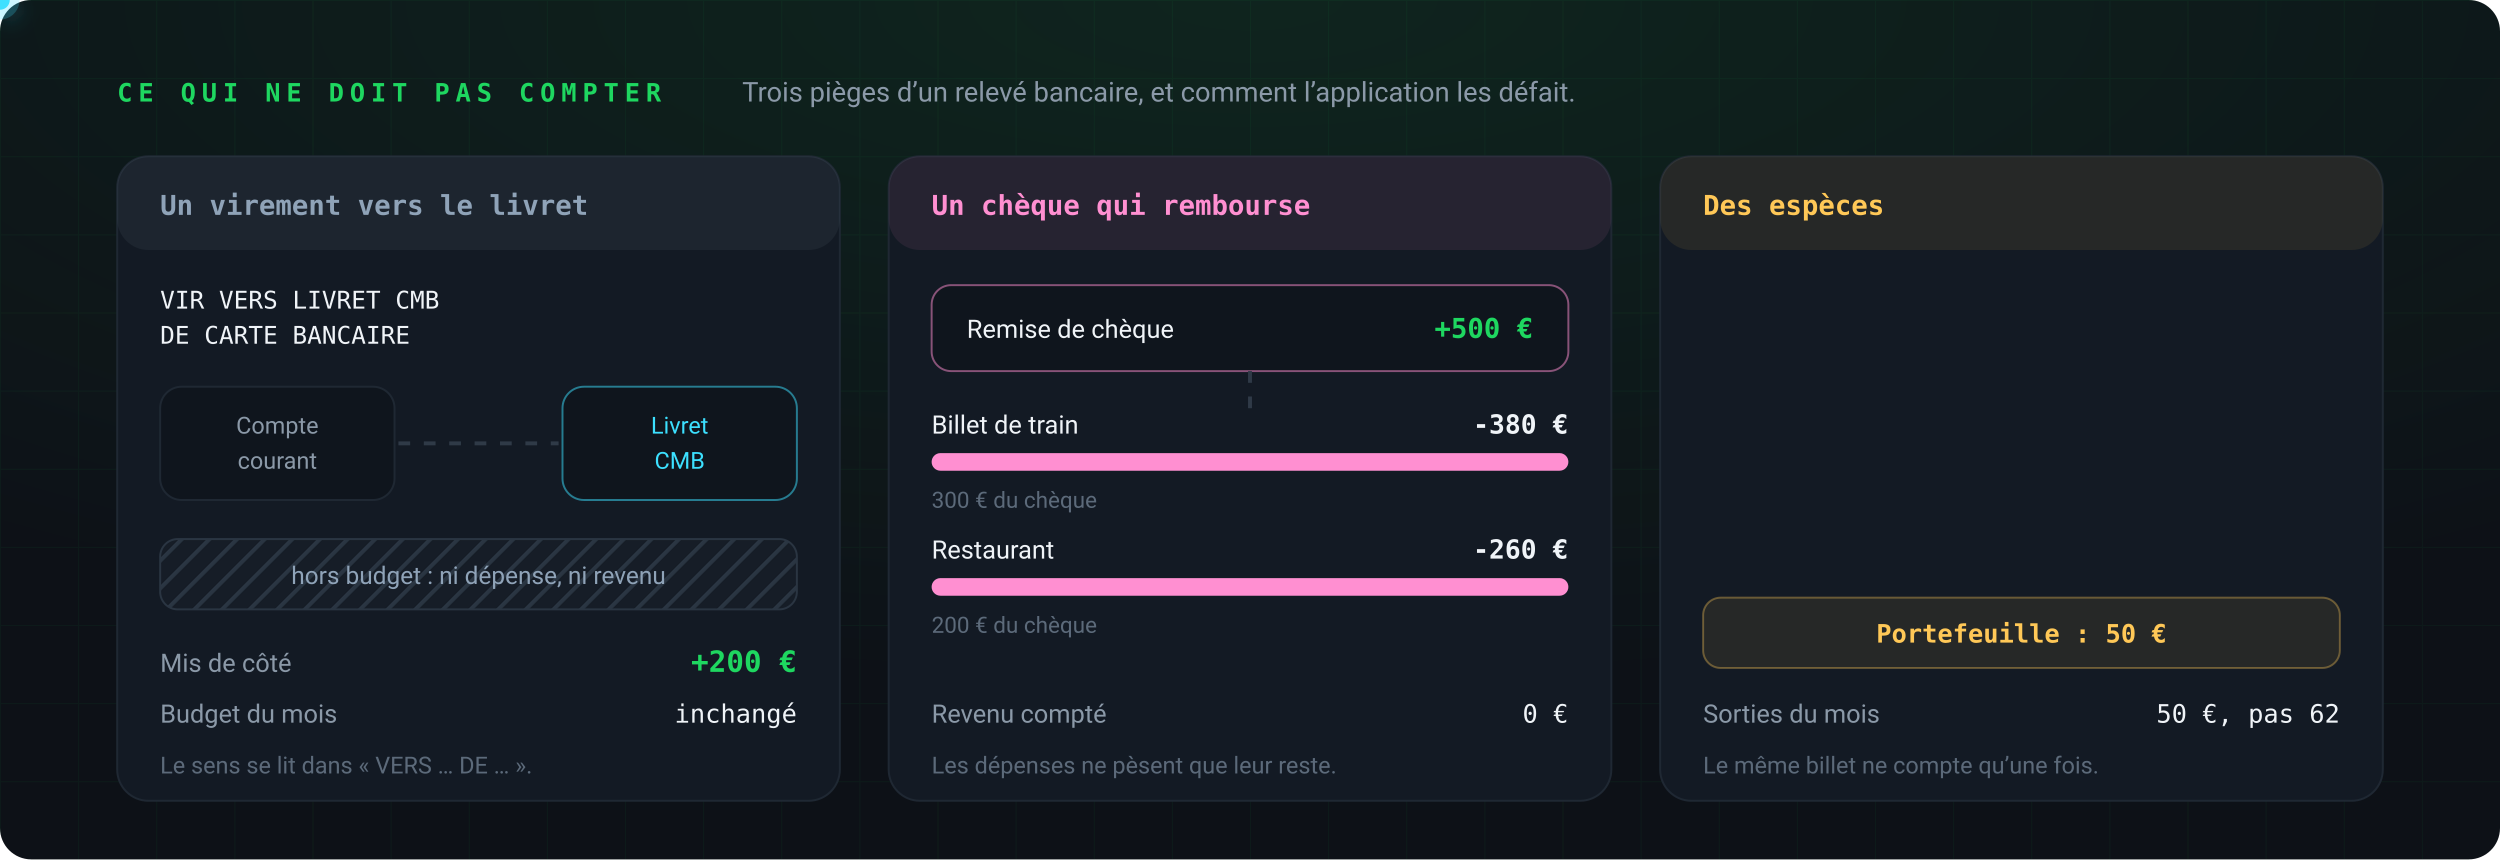
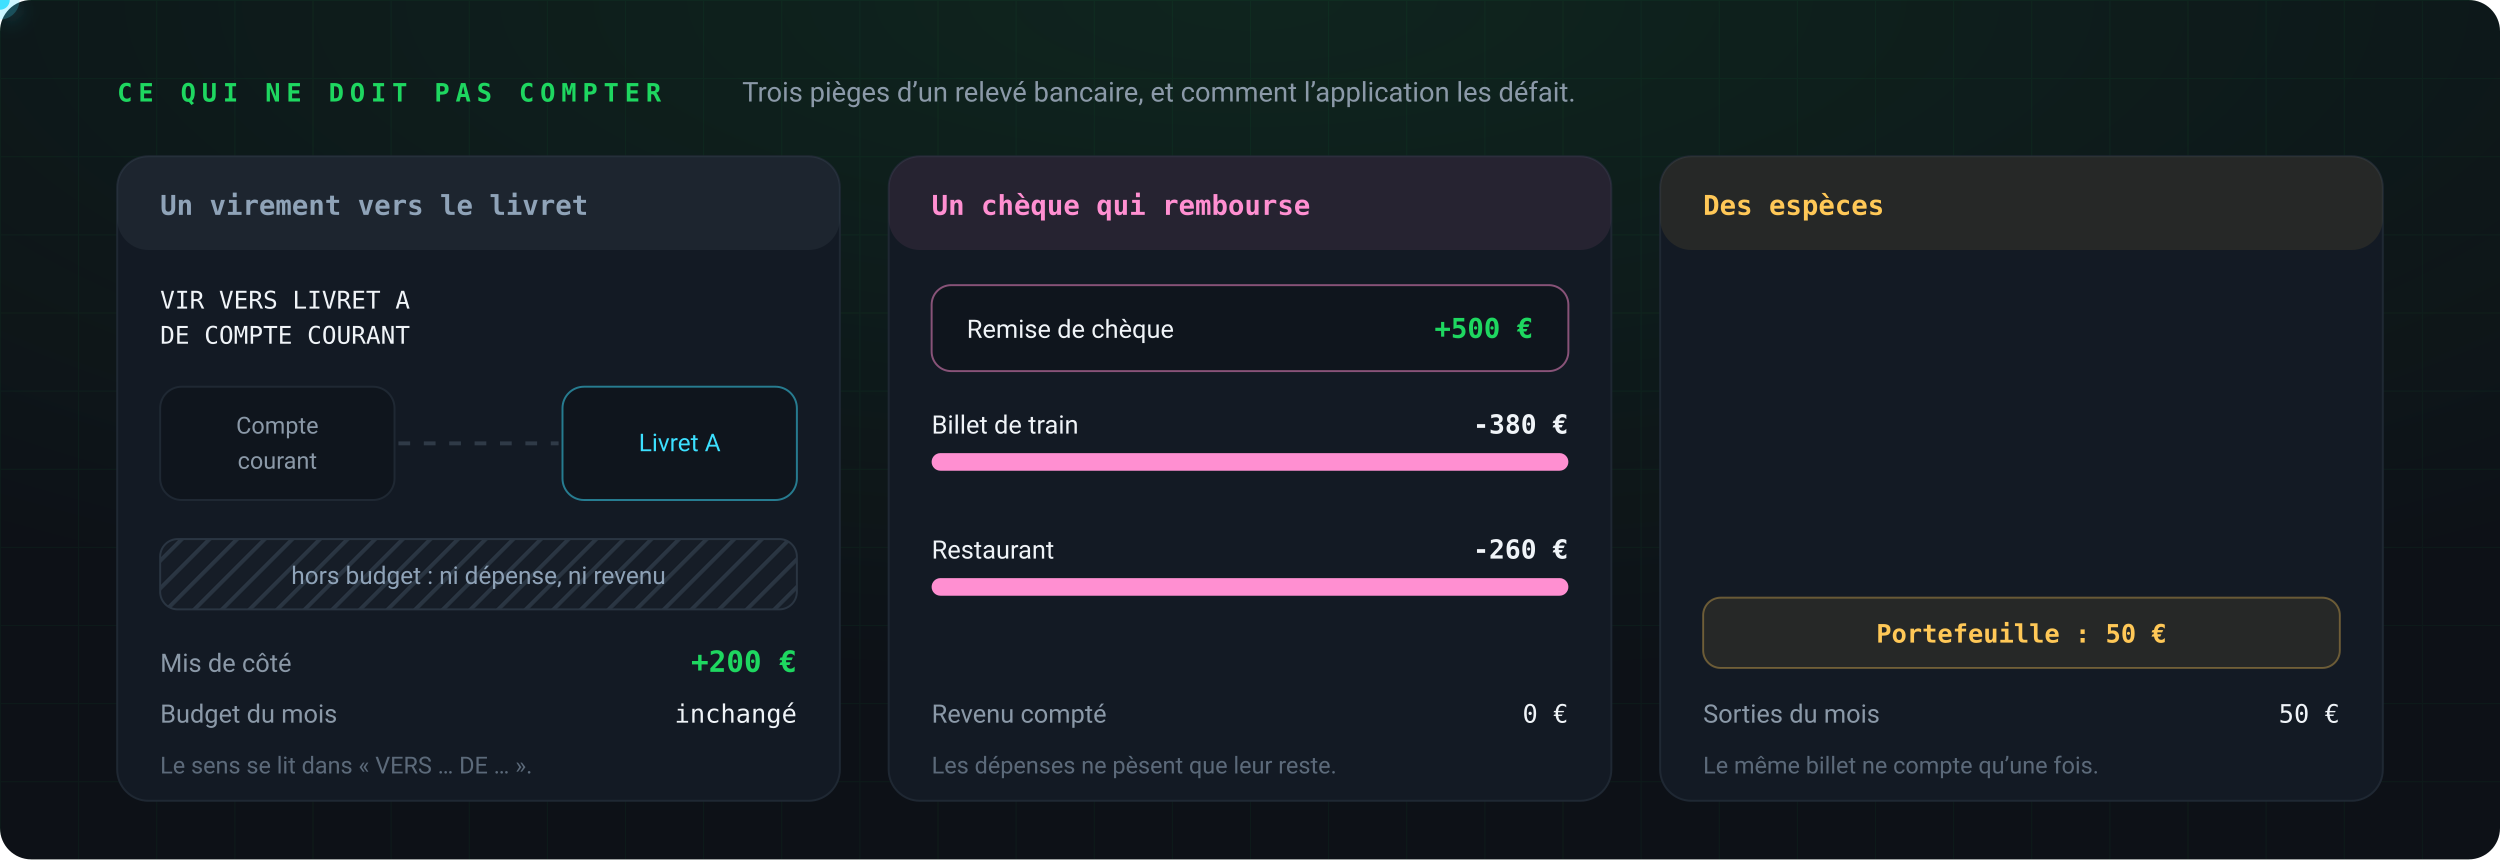
- <svg xmlns="http://www.w3.org/2000/svg" viewBox="0 0 1280 440" width="1280" height="440" role="img" aria-label="Trois pièges d’un relevé, et comment l’application les défait. Un virement vers le livret CMB, lu dans VIR VERS LIVRET CMB DE CARTE BANCAIRE : l’argent passe du compte courant au livret, il est hors budget, compté 200 euros mis de côté, et le budget reste inchangé. Un chèque de 500 euros qui rembourse : 300 euros vont au billet de train de 380 euros, dont il reste 80, et 200 au restaurant de 260 euros, dont il reste 60 ; le chèque ne compte pas comme un revenu. Des espèces : un retrait de 50 euros, puis 12 euros au marché ; les retraits tombent à 38, les courses montent à 12, le portefeuille passe de 50 à 38 euros, et les sorties du mois restent 50 euros, pas 62.">
+ <svg xmlns="http://www.w3.org/2000/svg" viewBox="0 0 1280 440" width="1280" height="440" role="img" aria-label="Trois pièges d’un relevé, et comment l’application les défait. Un virement vers le livret A, lu dans VIR VERS LIVRET A DE COMPTE COURANT : l’argent passe du compte courant au livret, il est hors budget, compté 200 euros mis de côté, et le budget reste inchangé. Un chèque de 500 euros qui rembourse : 300 euros vont au billet de train de 380 euros, dont il reste 80, et 200 au restaurant de 260 euros, dont il reste 60 ; le chèque ne compte pas comme un revenu. Des espèces : un retrait de 50 euros, puis 12 euros au marché ; les retraits tombent à 38, les courses montent à 12, le portefeuille passe de 50 à 38 euros, et les sorties du mois restent 50 euros, pas 62.">
  <defs>
    <filter id="halo" x="-50%" y="-50%" width="200%" height="200%">
      <feGaussianBlur stdDeviation="6" result="b" />
      <feMerge>
        <feMergeNode in="b" />
        <feMergeNode in="SourceGraphic" />
      </feMerge>
    </filter>
    <pattern id="grille" width="40" height="40" patternUnits="userSpaceOnUse">
      <path d="M40 0H0V40" fill="none" stroke="#1ED760" stroke-opacity="0.05" />
    </pattern>
    <pattern id="hachures" width="10" height="10" patternUnits="userSpaceOnUse" patternTransform="rotate(45)">
      <rect width="10" height="10" fill="#161D27" />
      <line x1="0" y1="0" x2="0" y2="10" stroke="#2A3542" stroke-width="4" />
    </pattern>
    <radialGradient id="lueur" cx="50%" cy="0%" r="80%">
      <stop offset="0" stop-color="#1ED760" stop-opacity="0.10" />
      <stop offset="1" stop-color="#1ED760" stop-opacity="0" />
    </radialGradient>
  </defs>
  <rect width="1280" height="440" rx="16" fill="#0D1117" />
  <rect width="1280" height="440" rx="16" fill="url(#grille)" />
  <rect width="1280" height="440" rx="16" fill="url(#lueur)" />
  <text x="60" y="52" font-family="ui-monospace,SFMono-Regular,Menlo,Consolas,monospace" font-size="13" font-weight="700" fill="#1ED760" text-anchor="start" letter-spacing="3">CE QUI NE DOIT PAS COMPTER</text>
  <text x="380" y="52" font-family="system-ui,-apple-system,Segoe UI,Roboto,Helvetica,Arial,sans-serif" font-size="14" font-weight="400" fill="#8B99A8" text-anchor="start">Trois pièges d’un relevé bancaire, et comment l’application les défait.</text>
  <rect x="60" y="80" width="370" height="330" rx="16" fill="#131A24" stroke="#1F2833" />
  <rect x="60" y="80" width="370" height="48" rx="16" fill="#8FA3B8" fill-opacity="0.08" />
  <text x="82" y="110" font-family="ui-monospace,SFMono-Regular,Menlo,Consolas,monospace" font-size="14" font-weight="700" fill="#8FA3B8" text-anchor="start">Un virement vers le livret</text>
-   <text x="82" y="158" font-family="ui-monospace,SFMono-Regular,Menlo,Consolas,monospace" font-size="12.5" font-weight="400" fill="#F0F4F8" text-anchor="start">VIR VERS LIVRET CMB</text>
-   <text x="82" y="176" font-family="ui-monospace,SFMono-Regular,Menlo,Consolas,monospace" font-size="12.5" font-weight="400" fill="#F0F4F8" text-anchor="start">DE CARTE BANCAIRE</text>
+   <text x="82" y="158" font-family="ui-monospace,SFMono-Regular,Menlo,Consolas,monospace" font-size="12.5" font-weight="400" fill="#F0F4F8" text-anchor="start">VIR VERS LIVRET A</text>
+   <text x="82" y="176" font-family="ui-monospace,SFMono-Regular,Menlo,Consolas,monospace" font-size="12.5" font-weight="400" fill="#F0F4F8" text-anchor="start">DE COMPTE COURANT</text>
  <rect x="82" y="198" width="120" height="58" rx="11" fill="#0F151D" stroke="#1F2833" />
  <text x="142" y="222" font-family="system-ui,-apple-system,Segoe UI,Roboto,Helvetica,Arial,sans-serif" font-size="12" font-weight="400" fill="#8B99A8" text-anchor="middle">Compte</text>
  <text x="142" y="240" font-family="system-ui,-apple-system,Segoe UI,Roboto,Helvetica,Arial,sans-serif" font-size="12" font-weight="400" fill="#8B99A8" text-anchor="middle">courant</text>
  <rect x="288" y="198" width="120" height="58" rx="11" fill="#0F151D" stroke="#3CE0FF" stroke-opacity="0.5" />
-   <text x="348" y="222" font-family="system-ui,-apple-system,Segoe UI,Roboto,Helvetica,Arial,sans-serif" font-size="12" font-weight="400" fill="#3CE0FF" text-anchor="middle">Livret</text>
-   <text x="348" y="240" font-family="system-ui,-apple-system,Segoe UI,Roboto,Helvetica,Arial,sans-serif" font-size="12" font-weight="400" fill="#3CE0FF" text-anchor="middle">CMB</text>
+   <text x="348" y="231" font-family="system-ui,-apple-system,Segoe UI,Roboto,Helvetica,Arial,sans-serif" font-size="12.5" font-weight="400" fill="#3CE0FF" text-anchor="middle">Livret A</text>
  <path d="M204 227 H286" fill="none" stroke="#2F3A47" stroke-width="2" stroke-dasharray="6 7">
    <animate attributeName="stroke-dashoffset" from="26" to="0" dur="1.2s" repeatCount="indefinite" />
  </path>
  <g>
    <g filter="url(#halo)">
      <circle r="10" fill="#3CE0FF" opacity="0.22">
        <animateMotion dur="3s" repeatCount="indefinite" path="M204 227 H286" keyPoints="0;1" keyTimes="0;1" calcMode="linear" />
      </circle>
      <circle r="5" fill="#3CE0FF">
        <animateMotion dur="3s" repeatCount="indefinite" path="M204 227 H286" keyPoints="0;1" keyTimes="0;1" calcMode="linear" />
      </circle>
    </g>
  </g>
  <rect x="82" y="276" width="326" height="36" rx="9" fill="url(#hachures)" stroke="#2A3542" />
  <text x="245" y="299" font-family="system-ui,-apple-system,Segoe UI,Roboto,Helvetica,Arial,sans-serif" font-size="12.5" font-weight="400" fill="#8FA3B8" text-anchor="middle">hors budget : ni dépense, ni revenu</text>
  <g>
    <text x="82" y="344" font-family="system-ui,-apple-system,Segoe UI,Roboto,Helvetica,Arial,sans-serif" font-size="13" font-weight="400" fill="#8B99A8" text-anchor="start">Mis de côté</text>
    <g>
      <text x="408" y="344" font-family="ui-monospace,SFMono-Regular,Menlo,Consolas,monospace" font-size="15" font-weight="700" fill="#1ED760" text-anchor="end">+200 €</text>
      <animate attributeName="opacity" dur="12s" repeatCount="indefinite" keyTimes="0;0.08;0.1;0.95;0.97;1" values="0;0;1;1;0;0" />
    </g>
  </g>
  <text x="82" y="370" font-family="system-ui,-apple-system,Segoe UI,Roboto,Helvetica,Arial,sans-serif" font-size="13" font-weight="400" fill="#8B99A8" text-anchor="start">Budget du mois</text>
  <text x="408" y="370" font-family="ui-monospace,SFMono-Regular,Menlo,Consolas,monospace" font-size="13" font-weight="400" fill="#F0F4F8" text-anchor="end">inchangé</text>
  <text x="82" y="396" font-family="system-ui,-apple-system,Segoe UI,Roboto,Helvetica,Arial,sans-serif" font-size="12" font-weight="400" fill="#5C6A7A" text-anchor="start">Le sens se lit dans « VERS … DE … ».</text>
  <rect x="455" y="80" width="370" height="330" rx="16" fill="#131A24" stroke="#1F2833" />
  <rect x="455" y="80" width="370" height="48" rx="16" fill="#FF8FD1" fill-opacity="0.08" />
  <text x="477" y="110" font-family="ui-monospace,SFMono-Regular,Menlo,Consolas,monospace" font-size="14" font-weight="700" fill="#FF8FD1" text-anchor="start">Un chèque qui rembourse</text>
  <rect x="477" y="146" width="326" height="44" rx="10" fill="#0F151D" stroke="#FF8FD1" stroke-opacity="0.5" />
  <text x="495" y="173" font-family="system-ui,-apple-system,Segoe UI,Roboto,Helvetica,Arial,sans-serif" font-size="13" font-weight="400" fill="#F0F4F8" text-anchor="start">Remise de chèque</text>
  <text x="785" y="173" font-family="ui-monospace,SFMono-Regular,Menlo,Consolas,monospace" font-size="14" font-weight="700" fill="#1ED760" text-anchor="end">+500 €</text>
  <text x="477" y="222" font-family="system-ui,-apple-system,Segoe UI,Roboto,Helvetica,Arial,sans-serif" font-size="13" font-weight="400" fill="#F0F4F8" text-anchor="start">Billet de train</text>
  <text x="803" y="222" font-family="system-ui,-apple-system,Segoe UI,Roboto,Helvetica,Arial,sans-serif" font-size="14" font-weight="400" fill="#8B99A8" text-anchor="start" />
  <text x="803" y="222" font-family="ui-monospace,SFMono-Regular,Menlo,Consolas,monospace" font-size="13.5" font-weight="700" fill="#F0F4F8" text-anchor="end">-380 €<animate attributeName="opacity" dur="12s" repeatCount="indefinite" keyTimes="0;0.24;0.95" values="1;0;1" calcMode="discrete" />
  </text>
  <text x="803" y="222" font-family="ui-monospace,SFMono-Regular,Menlo,Consolas,monospace" font-size="13.5" font-weight="700" fill="#FF8FD1" text-anchor="end" opacity="0">reste 80 €<animate attributeName="opacity" dur="12s" repeatCount="indefinite" keyTimes="0;0.24;0.95" values="0;1;0" calcMode="discrete" />
  </text>
  <rect x="477" y="232" width="326" height="9" rx="4.5" fill="#1D2530" />
  <rect x="477" y="232" width="326" height="9" rx="4.5" fill="#FF8FD1">
-     <animate attributeName="width" dur="12s" repeatCount="indefinite" keyTimes="0;0.12;0.24;0.92;1" values="326;326;69;69;326" />
+     <animate attributeName="width" dur="12s" repeatCount="indefinite" keyTimes="0;0.12;0.24;0.95;0.99;1" values="326;326;69;69;326;326" />
  </rect>
-   <text x="477" y="260" font-family="system-ui,-apple-system,Segoe UI,Roboto,Helvetica,Arial,sans-serif" font-size="11.5" font-weight="400" fill="#5C6A7A" text-anchor="start">300 € du chèque</text>
+   <g opacity="0">
+     <animate attributeName="opacity" dur="12s" repeatCount="indefinite" keyTimes="0;0.12;0.14;0.95;0.97;1" values="0;0;1;1;0;0" />
+     <text x="477" y="260" font-family="system-ui,-apple-system,Segoe UI,Roboto,Helvetica,Arial,sans-serif" font-size="11.5" font-weight="400" fill="#FF8FD1" text-anchor="start">300 € du chèque</text>
+   </g>
  <text x="477" y="286" font-family="system-ui,-apple-system,Segoe UI,Roboto,Helvetica,Arial,sans-serif" font-size="13" font-weight="400" fill="#F0F4F8" text-anchor="start">Restaurant</text>
  <text x="803" y="286" font-family="system-ui,-apple-system,Segoe UI,Roboto,Helvetica,Arial,sans-serif" font-size="14" font-weight="400" fill="#8B99A8" text-anchor="start" />
  <text x="803" y="286" font-family="ui-monospace,SFMono-Regular,Menlo,Consolas,monospace" font-size="13.5" font-weight="700" fill="#F0F4F8" text-anchor="end">-260 €<animate attributeName="opacity" dur="12s" repeatCount="indefinite" keyTimes="0;0.42;0.95" values="1;0;1" calcMode="discrete" />
  </text>
  <text x="803" y="286" font-family="ui-monospace,SFMono-Regular,Menlo,Consolas,monospace" font-size="13.5" font-weight="700" fill="#FF8FD1" text-anchor="end" opacity="0">reste 60 €<animate attributeName="opacity" dur="12s" repeatCount="indefinite" keyTimes="0;0.42;0.95" values="0;1;0" calcMode="discrete" />
  </text>
  <rect x="477" y="296" width="326" height="9" rx="4.5" fill="#1D2530" />
  <rect x="477" y="296" width="326" height="9" rx="4.5" fill="#FF8FD1">
-     <animate attributeName="width" dur="12s" repeatCount="indefinite" keyTimes="0;0.3;0.42;0.92;1" values="326;326;75;75;326" />
+     <animate attributeName="width" dur="12s" repeatCount="indefinite" keyTimes="0;0.3;0.42;0.95;0.99;1" values="326;326;75;75;326;326" />
  </rect>
-   <text x="477" y="324" font-family="system-ui,-apple-system,Segoe UI,Roboto,Helvetica,Arial,sans-serif" font-size="11.5" font-weight="400" fill="#5C6A7A" text-anchor="start">200 € du chèque</text>
-   <path d="M640 190 V212" fill="none" stroke="#2F3A47" stroke-width="2" stroke-dasharray="6 7">
-     <animate attributeName="stroke-dashoffset" from="26" to="0" dur="1.2s" repeatCount="indefinite" />
+   <g opacity="0">
+     <animate attributeName="opacity" dur="12s" repeatCount="indefinite" keyTimes="0;0.3;0.32;0.95;0.97;1" values="0;0;1;1;0;0" />
+     <text x="477" y="324" font-family="system-ui,-apple-system,Segoe UI,Roboto,Helvetica,Arial,sans-serif" font-size="11.5" font-weight="400" fill="#FF8FD1" text-anchor="start">200 € du chèque</text>
+   </g>
+   <path d="M477 168 H466 V236 H475" fill="none" stroke="#FF8FD1" stroke-opacity="0.6" stroke-width="1.5" stroke-linejoin="round" opacity="0">
+     <animate attributeName="opacity" dur="12s" repeatCount="indefinite" keyTimes="0;0.1;0.12;0.95;0.97;1" values="0;0;1;1;0;0" />
+   </path>
+   <path d="M477 168 H466 V300 H475" fill="none" stroke="#FF8FD1" stroke-opacity="0.6" stroke-width="1.5" stroke-linejoin="round" opacity="0">
+     <animate attributeName="opacity" dur="12s" repeatCount="indefinite" keyTimes="0;0.28;0.3;0.95;0.97;1" values="0;0;1;1;0;0" />
  </path>
  <text x="477" y="370" font-family="system-ui,-apple-system,Segoe UI,Roboto,Helvetica,Arial,sans-serif" font-size="13" font-weight="400" fill="#8B99A8" text-anchor="start">Revenu compté</text>
  <g>
    <text x="803" y="370" font-family="ui-monospace,SFMono-Regular,Menlo,Consolas,monospace" font-size="13" font-weight="400" fill="#F0F4F8" text-anchor="end">0 €</text>
  </g>
  <text x="477" y="396" font-family="system-ui,-apple-system,Segoe UI,Roboto,Helvetica,Arial,sans-serif" font-size="12" font-weight="400" fill="#5C6A7A" text-anchor="start">Les dépenses ne pèsent que leur reste.</text>
  <rect x="850" y="80" width="370" height="330" rx="16" fill="#131A24" stroke="#1F2833" />
  <rect x="850" y="80" width="370" height="48" rx="16" fill="#FFC857" fill-opacity="0.08" />
  <text x="872" y="110" font-family="ui-monospace,SFMono-Regular,Menlo,Consolas,monospace" font-size="14" font-weight="700" fill="#FFC857" text-anchor="start">Des espèces</text>
  <g opacity="0">
    <animate attributeName="opacity" dur="12s" repeatCount="indefinite" keyTimes="0;0.03;0.05;0.95;0.97;1" values="0;0;1;1;0;0" />
    <rect x="872" y="146" width="326" height="40" rx="10" fill="#0F151D" stroke="#1F2833" />
    <text x="888" y="171" font-family="system-ui,-apple-system,Segoe UI,Roboto,Helvetica,Arial,sans-serif" font-size="13" font-weight="400" fill="#F0F4F8" text-anchor="start">Retrait au distributeur</text>
    <text x="1182" y="171" font-family="ui-monospace,SFMono-Regular,Menlo,Consolas,monospace" font-size="13.5" font-weight="700" fill="#F0F4F8" text-anchor="end">-50 €</text>
  </g>
  <g opacity="0">
    <animate attributeName="opacity" dur="12s" repeatCount="indefinite" keyTimes="0;0.28;0.3;0.95;0.97;1" values="0;0;1;1;0;0" />
    <rect x="872" y="194" width="326" height="40" rx="10" fill="#0F151D" stroke="#1F2833" />
    <text x="888" y="219" font-family="system-ui,-apple-system,Segoe UI,Roboto,Helvetica,Arial,sans-serif" font-size="13" font-weight="400" fill="#F0F4F8" text-anchor="start">Marché, payé en espèces</text>
    <text x="1182" y="219" font-family="ui-monospace,SFMono-Regular,Menlo,Consolas,monospace" font-size="13.5" font-weight="700" fill="#F0F4F8" text-anchor="end">-12 €</text>
  </g>
  <g opacity="0">
    <animate attributeName="opacity" dur="12s" repeatCount="indefinite" keyTimes="0;0.48;0.5;0.95;0.97;1" values="0;0;1;1;0;0" />
    <text x="872" y="264" font-family="system-ui,-apple-system,Segoe UI,Roboto,Helvetica,Arial,sans-serif" font-size="13" font-weight="400" fill="#8B99A8" text-anchor="start">Retraits</text>
    <text x="1198" y="264" font-family="ui-monospace,SFMono-Regular,Menlo,Consolas,monospace" font-size="13.5" font-weight="700" fill="#FFC857" text-anchor="end">38 €</text>
    <text x="872" y="290" font-family="system-ui,-apple-system,Segoe UI,Roboto,Helvetica,Arial,sans-serif" font-size="13" font-weight="400" fill="#8B99A8" text-anchor="start">Courses</text>
    <text x="1198" y="290" font-family="ui-monospace,SFMono-Regular,Menlo,Consolas,monospace" font-size="13.5" font-weight="700" fill="#1ED760" text-anchor="end">12 €</text>
  </g>
  <rect x="872" y="306" width="326" height="36" rx="9" fill="#FFC857" fill-opacity="0.08" stroke="#FFC857" stroke-opacity="0.35" />
  <g>
    <text x="1035" y="329" font-family="ui-monospace,SFMono-Regular,Menlo,Consolas,monospace" font-size="13" font-weight="700" fill="#FFC857" text-anchor="middle">Portefeuille : 50 €</text>
    <animate attributeName="opacity" dur="12s" repeatCount="indefinite" keyTimes="0;0.32;0.95" values="1;0;1" calcMode="discrete" />
  </g>
  <g opacity="0">
    <text x="1035" y="329" font-family="ui-monospace,SFMono-Regular,Menlo,Consolas,monospace" font-size="13" font-weight="700" fill="#FFC857" text-anchor="middle">Portefeuille : 38 €</text>
    <animate attributeName="opacity" dur="12s" repeatCount="indefinite" keyTimes="0;0.32;0.95" values="0;1;0" calcMode="discrete" />
  </g>
  <text x="872" y="370" font-family="system-ui,-apple-system,Segoe UI,Roboto,Helvetica,Arial,sans-serif" font-size="13" font-weight="400" fill="#8B99A8" text-anchor="start">Sorties du mois</text>
-   <text x="1198" y="370" font-family="ui-monospace,SFMono-Regular,Menlo,Consolas,monospace" font-size="13" font-weight="400" fill="#F0F4F8" text-anchor="end">50 €, pas 62</text>
+   <g>
+     <text x="1198" y="370" font-family="ui-monospace,SFMono-Regular,Menlo,Consolas,monospace" font-size="13" font-weight="400" fill="#F0F4F8" text-anchor="end">50 €</text>
+     <animate attributeName="opacity" dur="12s" repeatCount="indefinite" keyTimes="0;0.5;0.95" values="1;0;1" calcMode="discrete" />
+   </g>
+   <g opacity="0">
+     <text x="1198" y="370" font-family="ui-monospace,SFMono-Regular,Menlo,Consolas,monospace" font-size="13" font-weight="400" fill="#F0F4F8" text-anchor="end">50 €, pas 62</text>
+     <animate attributeName="opacity" dur="12s" repeatCount="indefinite" keyTimes="0;0.5;0.95" values="0;1;0" calcMode="discrete" />
+   </g>
  <text x="872" y="396" font-family="system-ui,-apple-system,Segoe UI,Roboto,Helvetica,Arial,sans-serif" font-size="12" font-weight="400" fill="#5C6A7A" text-anchor="start">Le même billet ne compte qu’une fois.</text>
</svg>
